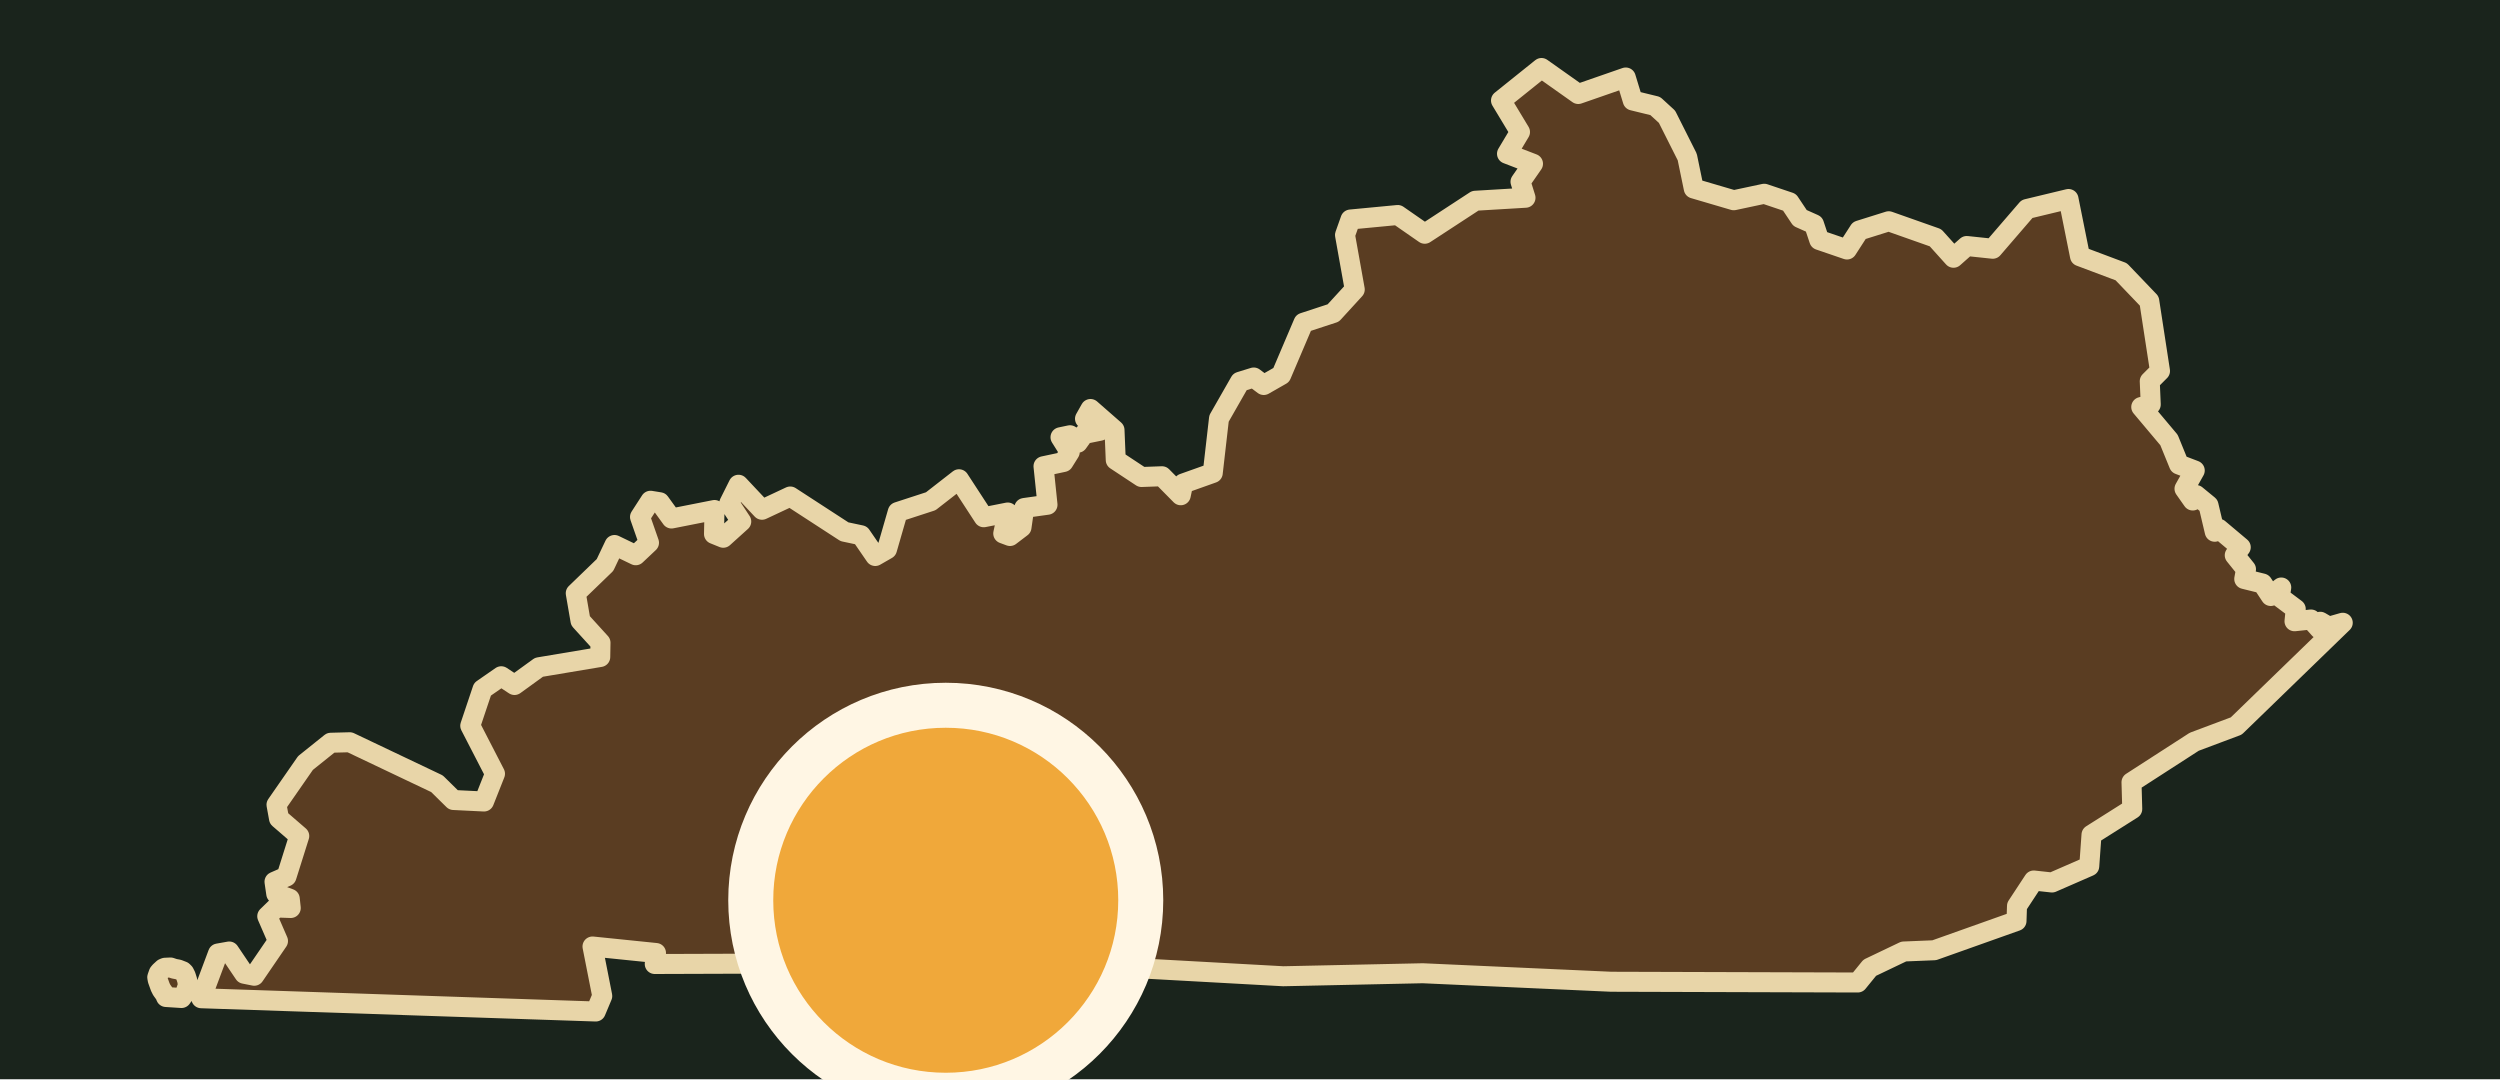
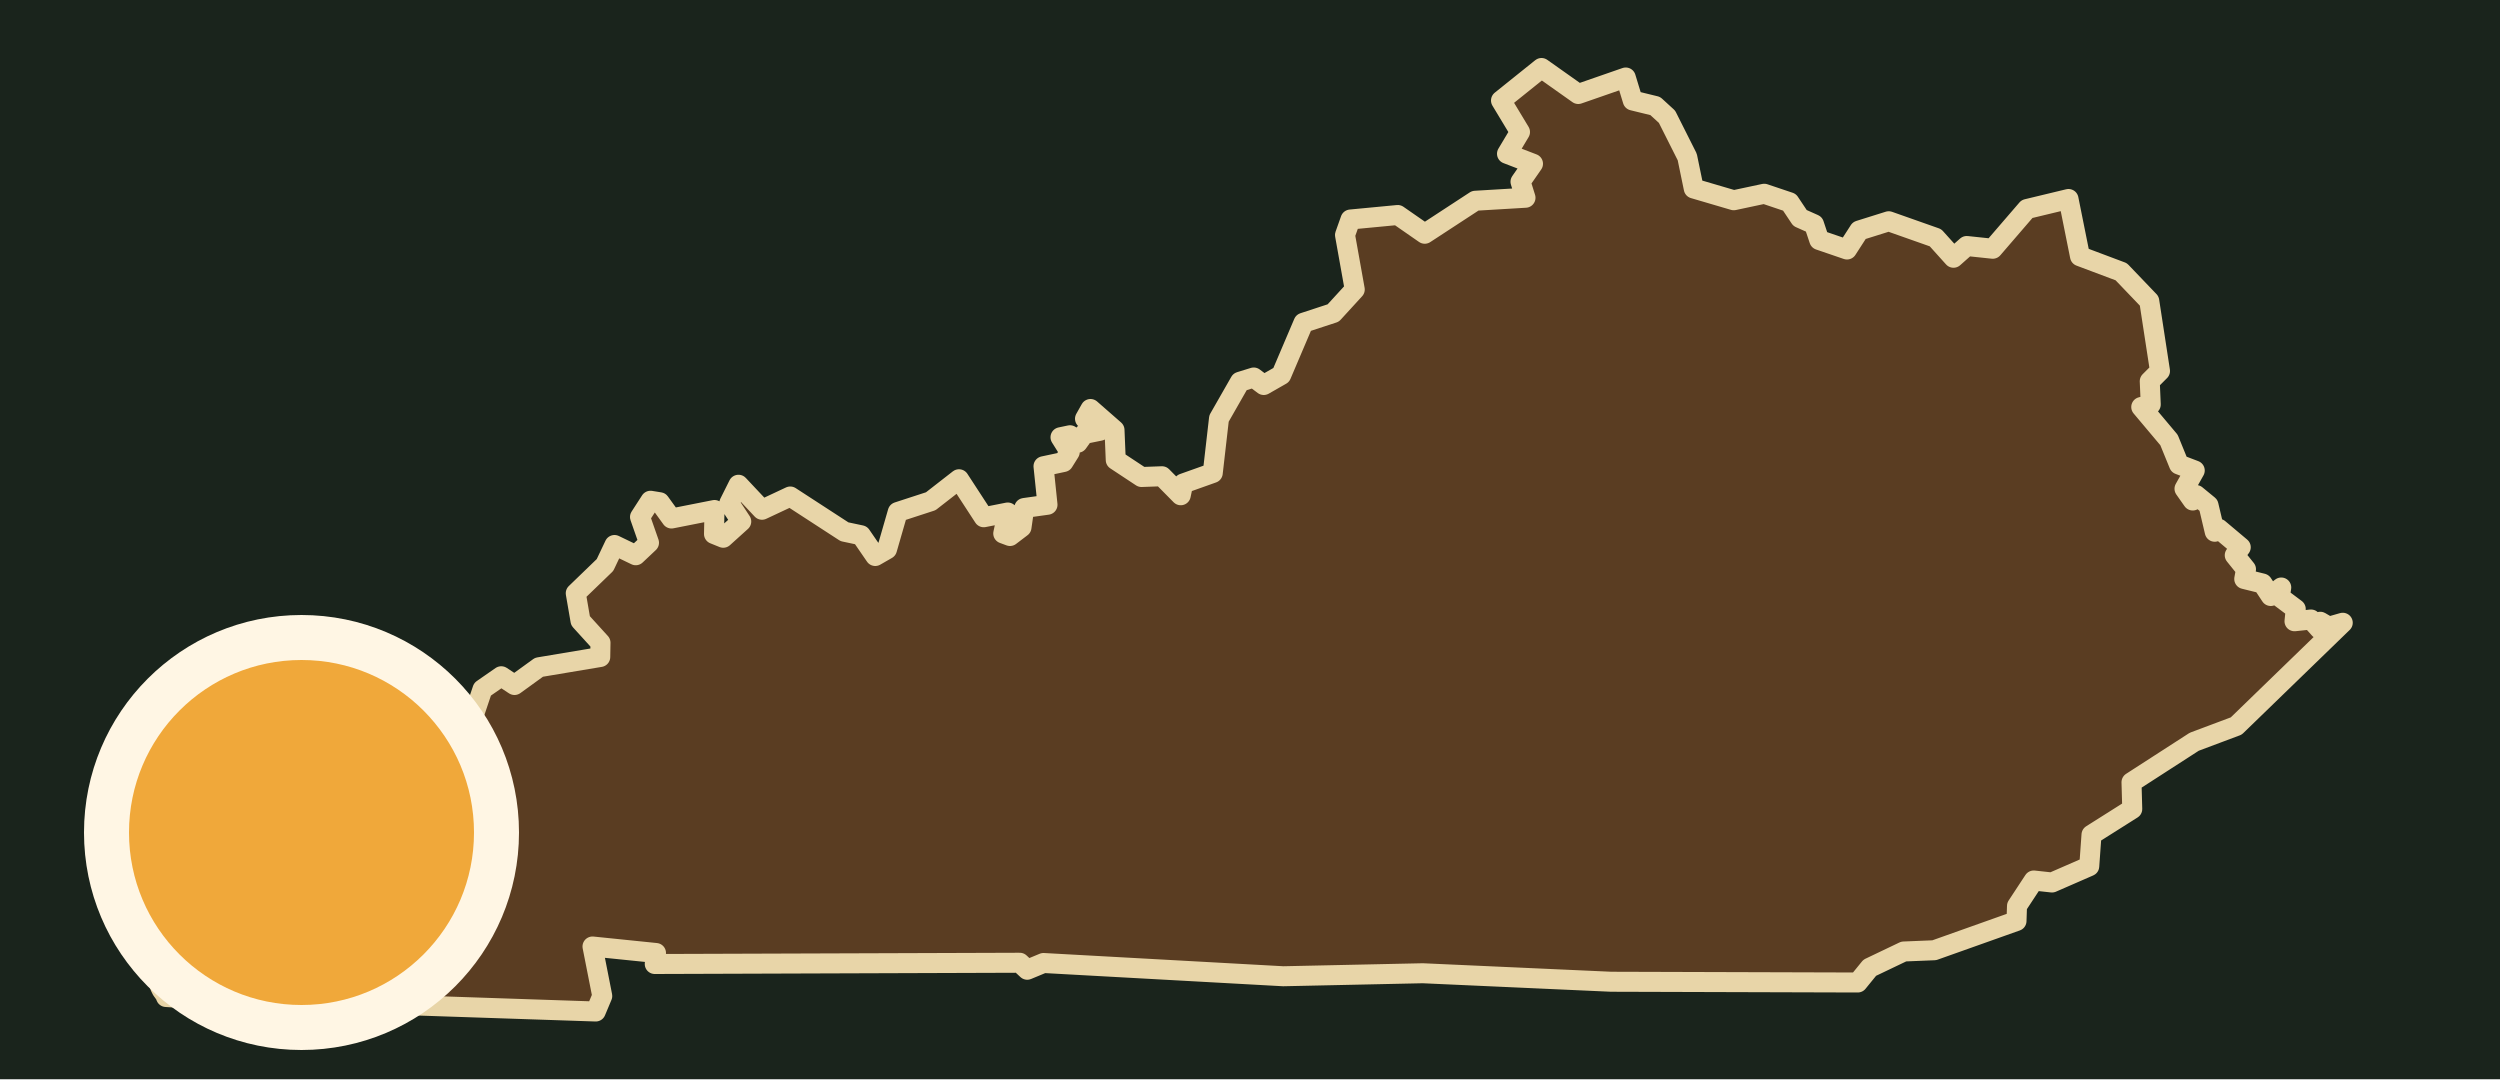
<svg xmlns="http://www.w3.org/2000/svg" viewBox="0 0 1000 431.7">
  <rect width="1000" height="431.7" fill="#1a241c" />
  <path fill="#5a3d22" stroke="#e8d5a8" stroke-width="8" stroke-linejoin="round" fill-rule="evenodd" d="M80.5 399.3L87.2 381.4L91.7 380.6L97.7 389.5L101.7 390.3L111.2 376.4L106.9 366.5L110.5 363.0L116.3 363.2L115.9 359.5L110.5 357.5L109.8 352.7L114.6 350.6L119.7 334.4L111.6 327.4L110.6 321.9L122.2 305.2L132.3 297.1L139.9 296.9L174.8 313.5L181.4 320.0L193.6 320.6L198.0 309.5L188.1 290.3L193.0 275.7L200.5 270.5L205.8 274.0L215.6 266.9L240.1 262.8L240.2 257.1L232.2 248.3L230.3 237.3L242.0 226.0L245.8 218.0L254.3 222.1L259.6 217.1L256.0 206.8L260.2 200.3L263.9 200.9L268.6 207.4L285.8 204.0L285.6 213.6L289.3 215.1L296.5 208.6L291.7 201.3L295.4 193.9L304.8 203.9L316.1 198.6L337.8 212.7L344.4 214.1L350.1 222.4L354.8 219.7L359.1 204.8L372.3 200.5L383.6 191.7L393.5 206.9L403.1 205.0L401.3 213.4L404.0 214.4L408.6 210.9L409.7 203.2L419.0 201.9L417.4 186.5L425.4 184.8L427.9 180.8L424.2 174.9L428.0 174.1L431.1 177.1L433.6 173.6L440.0 172.3L434.0 167.5L436.2 163.6L445.8 172.0L446.3 184.0L456.6 190.8L464.8 190.5L472.3 198.1L473.3 193.4L485.1 189.2L487.6 167.4L496.0 152.7L501.5 151.0L505.5 154.0L512.5 150.0L521.4 129.1L533.3 125.2L541.9 115.8L538.0 94.0L540.2 87.8L559.1 86.0L569.9 93.5L590.1 80.3L610.2 79.1L608.2 72.7L613.2 65.5L602.8 61.5L608.0 52.8L600.4 40.2L616.6 27.2L631.3 37.6L650.3 31.0L653.1 40.2L662.1 42.4L666.8 46.7L674.9 62.8L677.5 75.4L693.5 80.1L705.7 77.5L715.8 80.9L720.0 87.2L725.6 89.7L727.7 96.0L738.8 99.8L743.7 92.2L755.5 88.5L774.2 95.1L781.4 103.1L786.7 98.4L797.1 99.5L810.8 83.6L827.4 79.6L832.0 102.5L848.5 108.7L859.7 120.4L864.0 148.4L859.9 152.5L860.3 161.8L856.5 162.8L867.6 176.0L871.6 185.8L877.9 188.2L873.8 195.5L877.1 200.2L878.4 198.0L883.4 202.1L885.9 212.7L887.5 211.5L896.3 218.9L893.9 222.1L898.4 227.7L897.7 231.6L905.0 233.4L908.3 238.4L912.5 235.0L911.9 238.8L918.3 243.6L917.8 248.5L924.4 247.8L927.8 251.6L928.1 248.7L931.5 250.7L937.1 249.1L894.5 290.4L877.7 296.7L852.6 312.9L852.9 323.6L836.6 333.9L835.7 346.5L820.8 353.0L813.5 352.2L806.8 362.4L806.6 368.4L773.7 380.1L761.5 380.6L747.9 387.1L743.1 393.0L644.5 392.7L569.1 389.3L513.3 390.5L417.4 385.2L410.9 387.9L407.9 385.1L261.9 385.6L262.4 381.2L237.0 378.6L240.9 398.4L238.3 404.6L80.5 399.3ZM62.9 390.9L63.5 389.2L64.0 388.6L65.3 387.4L66.0 387.1L68.2 387.0L69.7 387.5L71.3 387.8L73.1 388.5L73.7 389.1L74.3 390.3L74.9 392.2L75.1 393.7L75.0 394.6L74.2 396.9L72.6 399.2L66.4 398.8L66.0 397.8L64.7 396.0L64.1 394.8L63.1 392.0L62.9 390.9Z" />
-   <circle cx="378.3" cy="360.1" r="78" fill="#f0a83a" stroke="#fff6e4" stroke-width="18" />
+   <circle cx="120.6" cy="333.0" r="78" fill="#f0a83a" stroke="#fff6e4" stroke-width="18" />
</svg>
